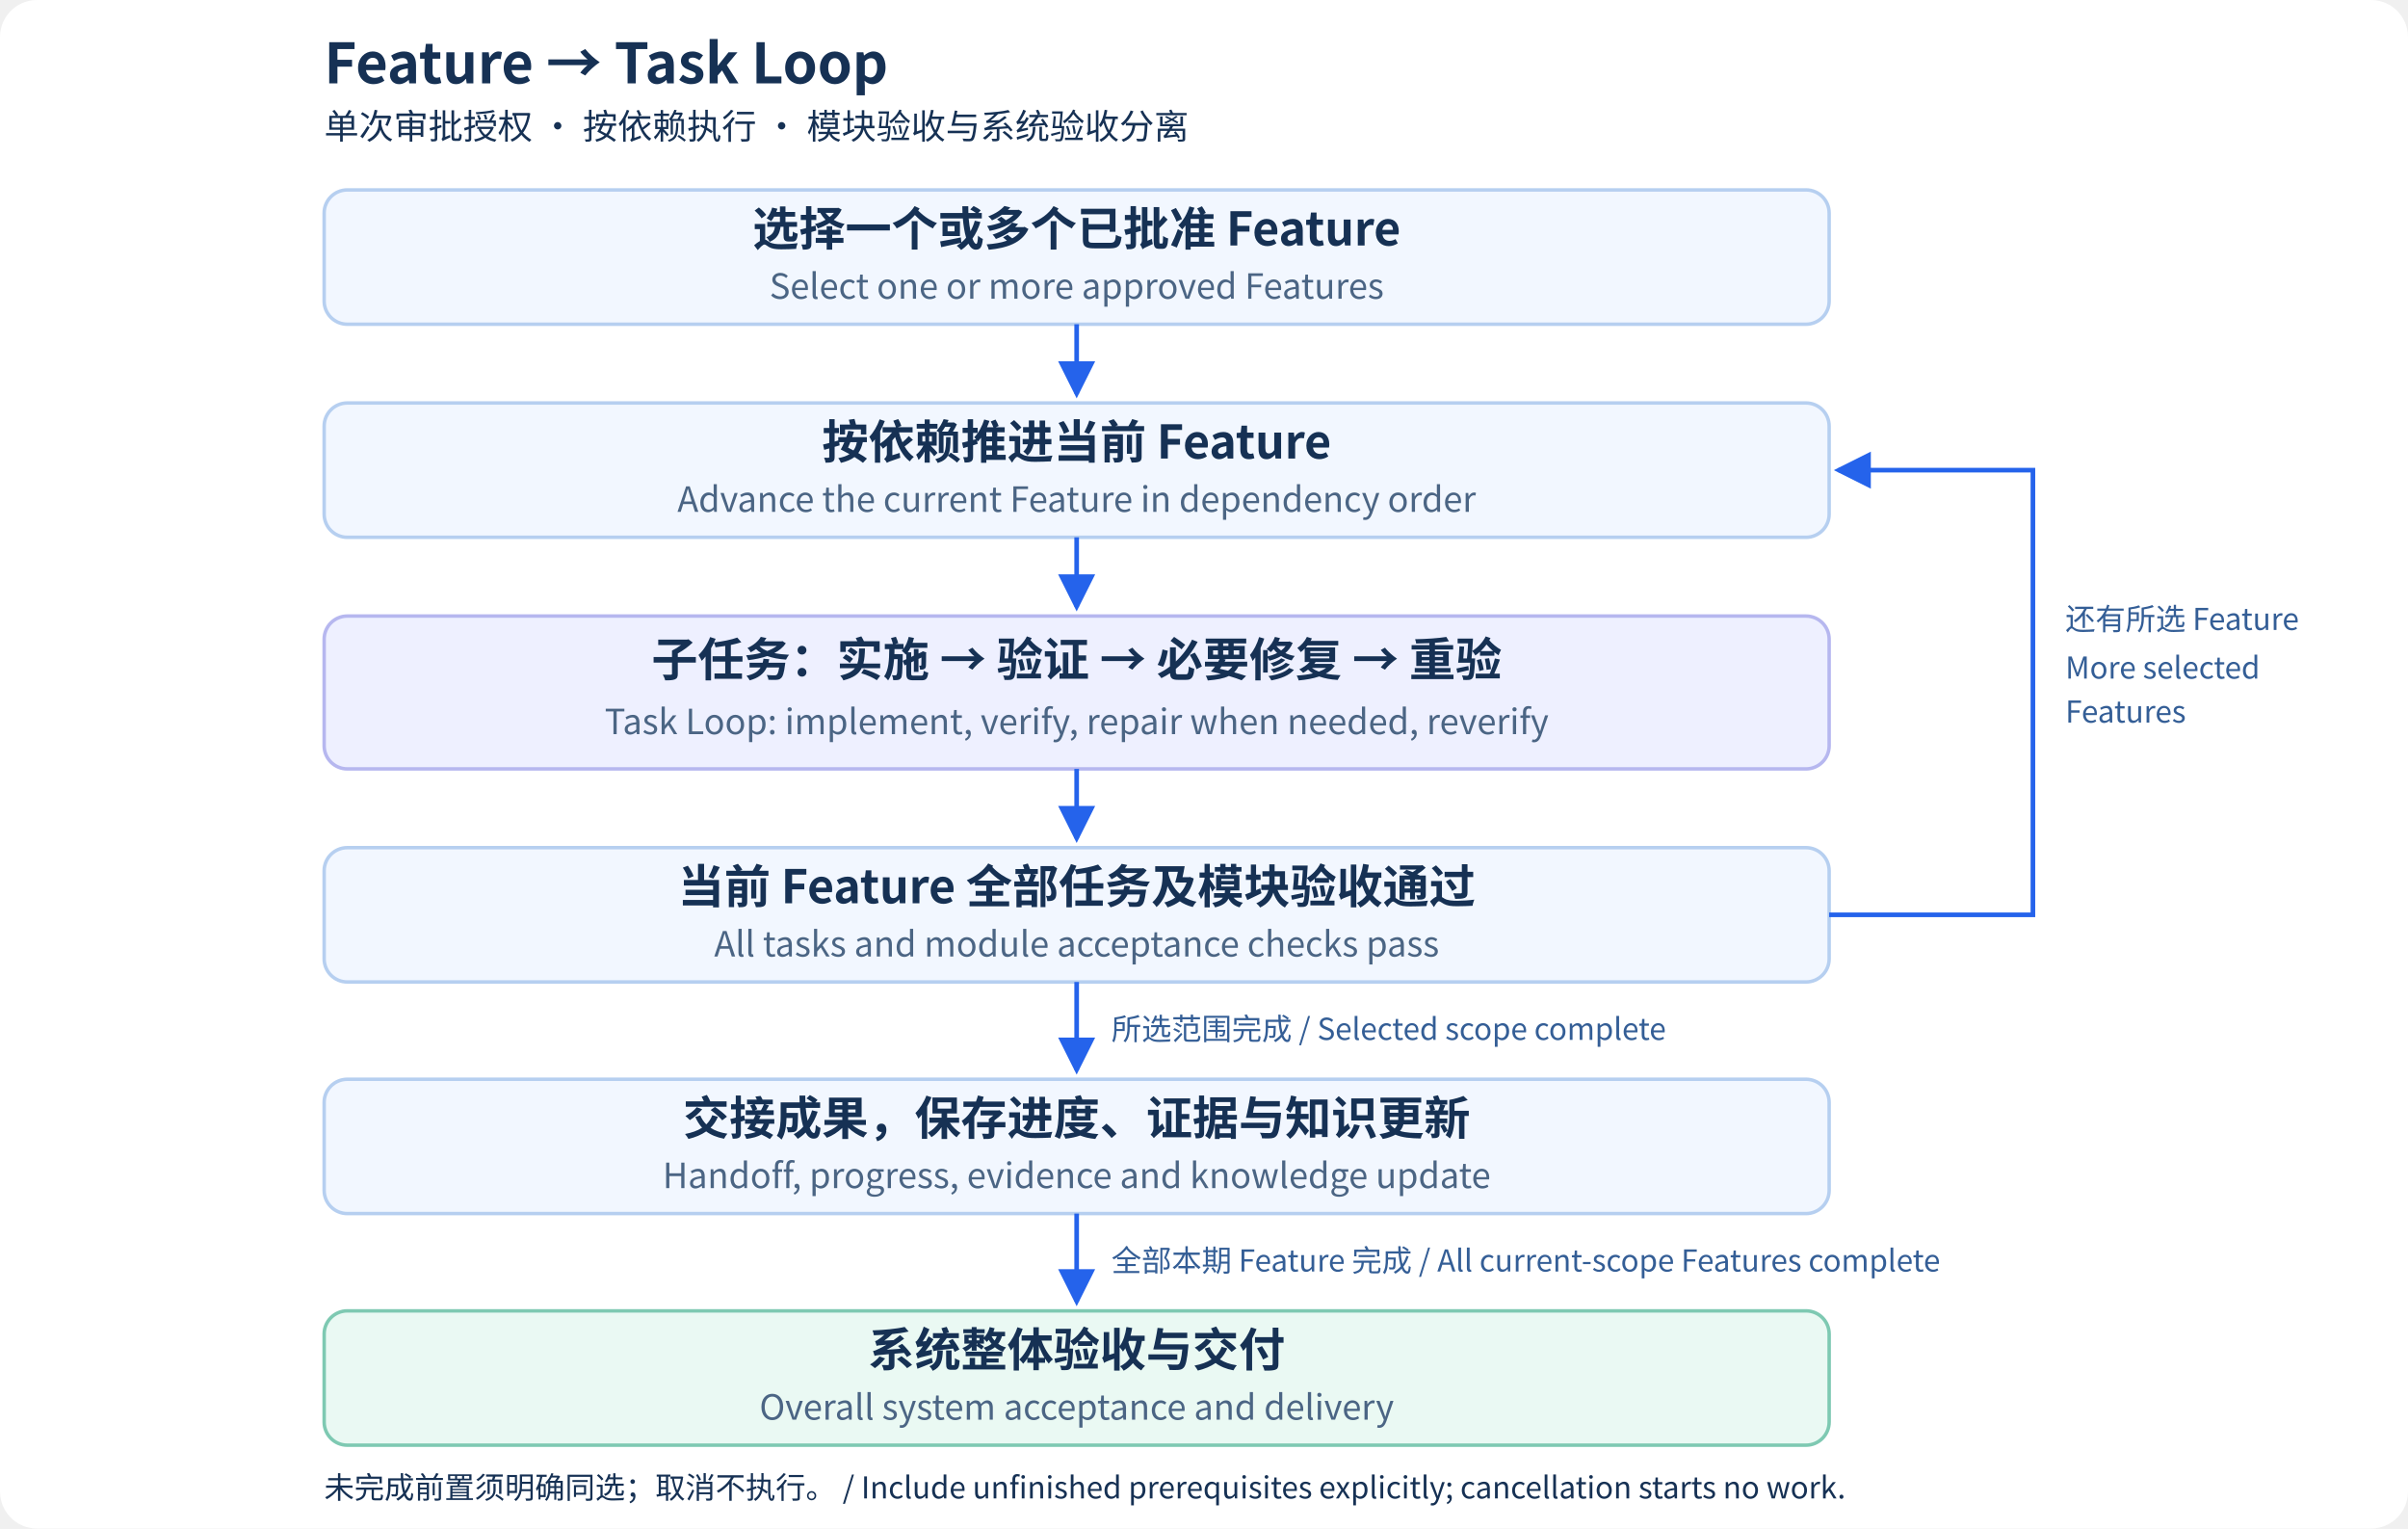
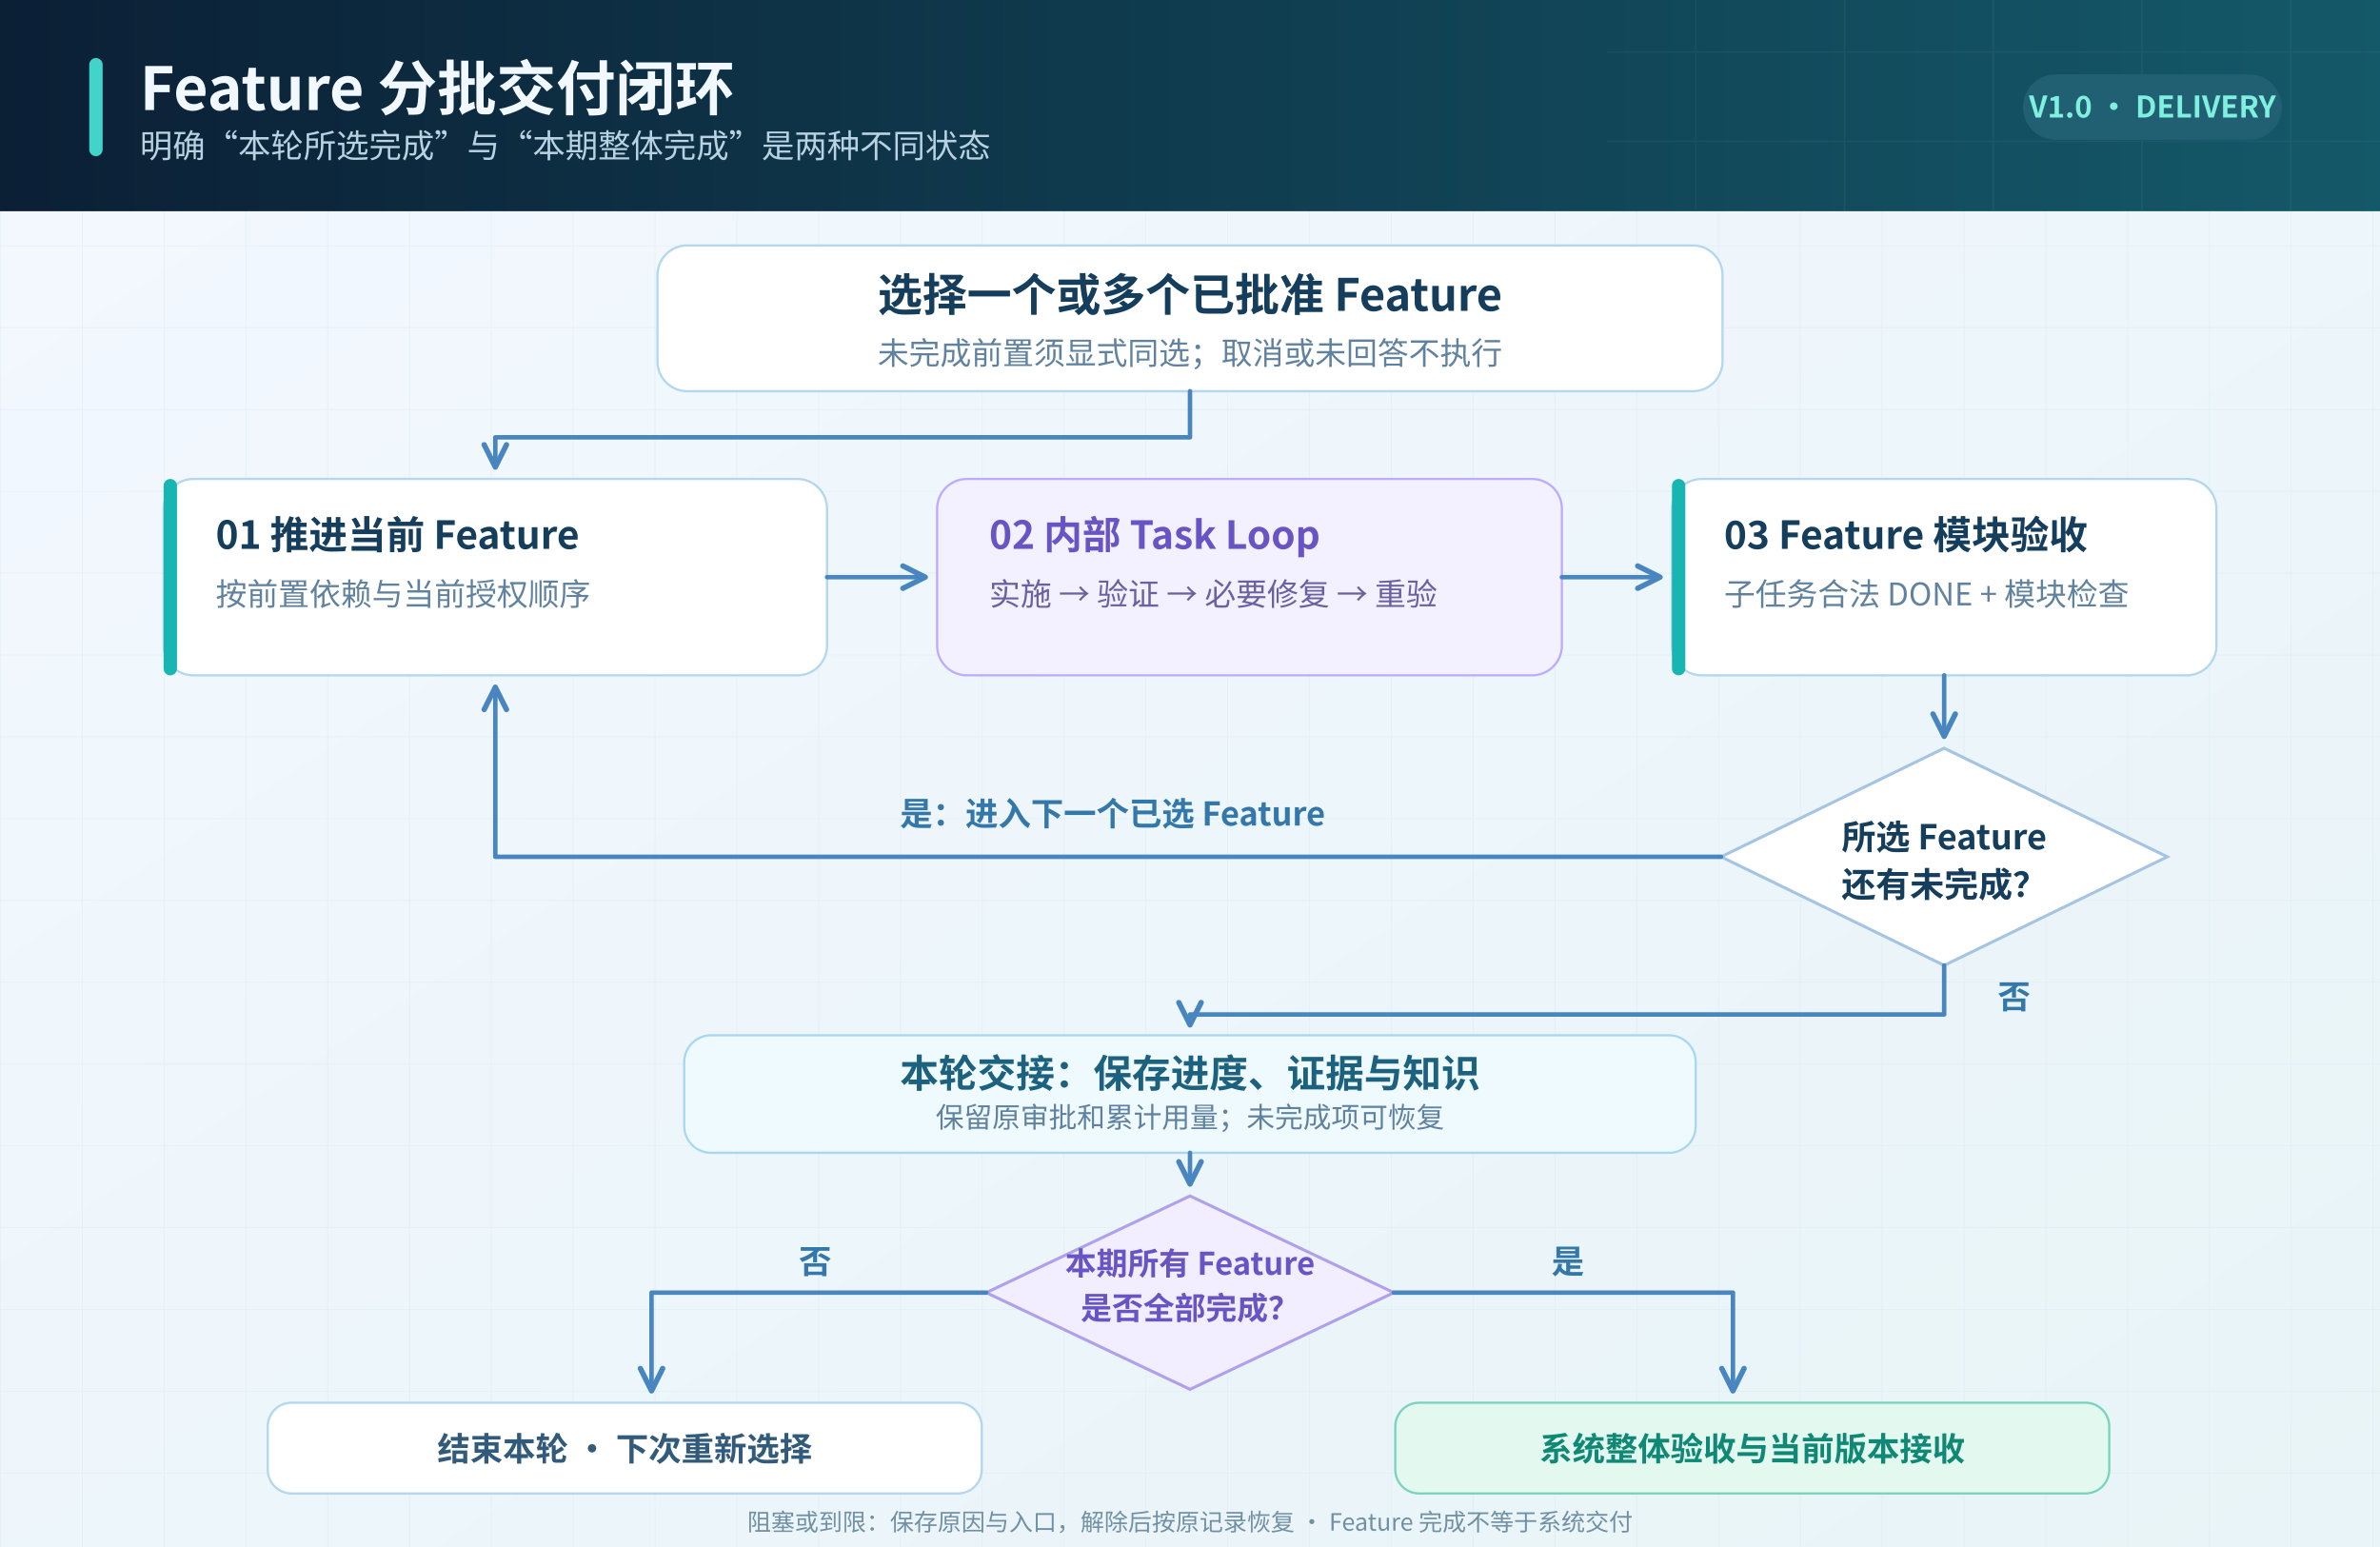
- <svg xmlns="http://www.w3.org/2000/svg" viewBox="0 0 1040 660" role="img" aria-labelledby="title desc">
+ <svg xmlns="http://www.w3.org/2000/svg" width="1600" height="1040" viewBox="0 0 1600 1040" role="img" aria-labelledby="title desc">
  <defs>
-     <marker id="arrow" markerWidth="8" markerHeight="8" refX="7" refY="4" orient="auto">
-       <path d="M0 0 L8 4 L0 8 Z" fill="#2563eb" />
+     <linearGradient id="header">
+       <stop stop-color="#0b1f35" />
+       <stop offset="1" stop-color="#145969" />
+     </linearGradient>
+     <linearGradient id="paper" x2="1" y2="1">
+       <stop stop-color="#f3f8ff" />
+       <stop offset="1" stop-color="#e8f4f7" />
+     </linearGradient>
+     <pattern id="grid" width="55" height="55" patternUnits="userSpaceOnUse">
+       <path d="M55 0H0V55" fill="none" stroke="#b8d5ee" stroke-opacity=".22" />
+     </pattern>
+     <marker id="arrow" markerWidth="7" markerHeight="7" refX="6" refY="3.5" orient="auto">
+       <path d="m1 1 5 2.5L1 6" fill="none" stroke="#4985be" stroke-width="1.2" stroke-linecap="round" stroke-linejoin="round" />
    </marker>
    <style>
-       text { font-family: "Segoe UI", "Microsoft YaHei", "Noto Sans CJK SC", sans-serif; fill: #163154; }
-       .node { fill: #f2f7ff; stroke: #b6cff0; stroke-width: 1.5; }
-       .main { font-size: 20px; font-weight: 600; text-anchor: middle; }
-       .sub { font-size: 15px; fill: #4b6584; text-anchor: middle; }
-       .edge { fill: none; stroke: #2563eb; stroke-width: 2; marker-end: url(#arrow); }
-       .label { font-size: 13px; fill: #345e96; }
-     </style>
+     text { font-family: "Microsoft YaHei", "Noto Sans CJK SC", "Segoe UI", sans-serif; fill: #153d5c; }
+     .title { font-size: 40px; font-weight: 700; fill: #f1f8ff; }
+     .subtitle { font-size: 22px; fill: #b8d2e1; }
+     .heading { font-size: 30px; font-weight: 700; }
+     .skill { font-size: 30px; font-weight: 700; fill: #0e768e; }
+     .body { font-size: 22px; fill: #315a7b; }
+     .muted { font-size: 21px; fill: #61829f; }
+     .center { text-anchor: middle; }
+     .small { font-size: 17px; font-weight: 600; fill: #118d91; }
+     .card { fill: #fff; stroke: #b2d7ee; stroke-width: 1.5; }
+     .edge { fill: none; stroke: #4985be; stroke-width: 3; marker-end: url(#arrow); stroke-linejoin: round; stroke-linecap: round; }
+     .purple { fill: #6855c3; }
+     .decision { font-size: 23px; font-weight: 700; text-anchor: middle; }
+   </style>
  </defs>
-   <rect width="1040" height="660" rx="16" fill="#fff" />
-   <text x="140" y="36" font-size="24" font-weight="700">Feature → Task Loop</text>
-   <text x="140" y="60" font-size="15" fill="#4b6584">单次审批授权 · 按依赖执行 · 模块验收与系统验收分离</text>
-   <rect class="node" x="140" y="82" width="650" height="58" rx="10" />
-   <text class="main" x="465" y="106">选择一个或多个已批准 Feature</text>
-   <text class="sub" x="465" y="129">Select one or more approved Features</text>
-   <path class="edge" d="M465 140 V170" />
-   <rect class="node" x="140" y="174" width="650" height="58" rx="10" />
-   <text class="main" x="465" y="198">按依赖推进当前 Feature</text>
-   <text class="sub" x="465" y="221">Advance the current Feature in dependency order</text>
-   <path class="edge" d="M465 232 V262" />
-   <rect x="140" y="266" width="650" height="66" rx="10" fill="#eef0ff" stroke="#b6b7ef" stroke-width="1.5" />
-   <text class="main" x="465" y="292">子任务：实施 → 验证 → 必要修复 → 重验</text>
-   <text class="sub" x="465" y="317">Task Loop: implement, verify, repair when needed, reverify</text>
-   <path class="edge" d="M465 332 V362" />
-   <rect class="node" x="140" y="366" width="650" height="58" rx="10" />
-   <text class="main" x="465" y="390">当前 Feature 全部任务及模块验收通过</text>
-   <text class="sub" x="465" y="413">All tasks and module acceptance checks pass</text>
-   <path class="edge" d="M790 395 H878 V203 H794" />
-   <text class="label" x="892" y="272">还有所选 Feature</text>
-   <text class="label" x="892" y="293">More selected</text>
-   <text class="label" x="892" y="312">Features</text>
-   <path class="edge" d="M465 424 V462" />
-   <text class="label" x="480" y="449">所选范围完成 / Selected scope complete</text>
-   <rect class="node" x="140" y="466" width="650" height="58" rx="10" />
-   <text class="main" x="465" y="490">交接成果，保存进度、证据与知识更新</text>
-   <text class="sub" x="465" y="513">Handoff, progress, evidence and knowledge update</text>
-   <path class="edge" d="M465 524 V562" />
-   <text class="label" x="480" y="549">全部本期 Feature 完成 / All current-scope Features complete</text>
-   <rect x="140" y="566" width="650" height="58" rx="10" fill="#eaf9f3" stroke="#7ec9b2" stroke-width="1.5" />
-   <text class="main" x="465" y="590">系统整体验收与交付</text>
-   <text class="sub" x="465" y="613">Overall system acceptance and delivery</text>
-   <text x="140" y="647" font-size="13" fill="#4b6584">未完成前置须明确同选；取消不执行。 / Include unfinished prerequisites explicitly; cancellation starts no work.</text>
+   <rect width="1600" height="1040" fill="url(#paper)" />
+   <rect width="1600" height="1040" fill="url(#grid)" />
+   <path d="M0 0H1600V142H0Z" fill="url(#header)" />
+   <g stroke="#5182a1" opacity=".14">
+     <path d="M1080 35H1600M1080 95H1600M1140 0V142M1240 0V142M1340 0V142M1440 0V142M1540 0V142" />
+   </g>
+   <rect x="60" y="39" width="9" height="66" rx="4.5" fill="#42d4c8" />
+   <rect x="1360" y="50" width="174" height="44" rx="22" fill="#206072" />
+   <text x="1447" y="79" class="center" style="font-size:20px;font-weight:700;fill:#7ff0df">V1.0 · DELIVERY</text>
+   <text x="94" y="74" class="title">Feature 分批交付闭环</text>
+   <text x="94" y="106" class="subtitle">明确“本轮所选完成”与“本期整体完成”是两种不同状态</text>
+   <rect class="card" x="442" y="165" width="716" height="98" rx="20" />
+   <text x="800" y="209" class="heading center">选择一个或多个已批准 Feature</text>
+   <text x="800" y="245" class="muted center">未完成前置须显式同选；取消或未回答不执行</text>
+   <path class="edge" d="M800 263V294H333V314" />
+   <rect class="card" x="110" y="322" width="446" height="132" rx="20" />
+   <rect x="110" y="322" width="9" height="132" rx="4.5" fill="#18b5b3" />
+   <text x="145" y="369" class="heading" style="font-size:26px">01 推进当前 Feature</text>
+   <text x="145" y="407" class="muted">按前置依赖与当前授权顺序</text>
+   <path class="edge" d="M556 388H622" />
+   <rect x="630" y="322" width="420" height="132" rx="20" fill="#f3f0ff" stroke="#bcacff" stroke-width="1.5" />
+   <text x="665" y="369" class="heading purple" style="font-size:26px">02 内部 Task Loop</text>
+   <text x="665" y="407" class="muted" style="fill:#6b60a0">实施 → 验证 → 必要修复 → 重验</text>
+   <path class="edge" d="M1050 388H1116" />
+   <rect class="card" x="1124" y="322" width="366" height="132" rx="20" />
+   <rect x="1124" y="322" width="9" height="132" rx="4.5" fill="#18b5b3" />
+   <text x="1159" y="369" class="heading" style="font-size:26px">03 Feature 模块验收</text>
+   <text x="1159" y="407" class="muted">子任务合法 DONE + 模块检查</text>
+   <path class="edge" d="M1307 454V495" />
+   <path d="m1307 503 150 73-150 73-150-73Z" fill="#fff" stroke="#a5c3e2" stroke-width="2" />
+   <text x="1307" y="571" class="decision">所选 Feature</text>
+   <text x="1307" y="603" class="decision">还有未完成？</text>
+   <path class="edge" d="M1157 576H333V462" />
+   <text x="605" y="555" class="body" style="font-weight:700;fill:#3478aa">是：进入下一个已选 Feature</text>
+   <path class="edge" d="M1307 649V682H800V689" />
+   <text x="1343" y="678" class="body" style="font-weight:700;fill:#3478aa">否</text>
+   <rect x="460" y="696" width="680" height="79" rx="18" fill="#effaff" stroke="#a8d8ef" stroke-width="1.5" />
+   <text x="800" y="731" class="heading center" style="font-size:26px;fill:#1c627e">本轮交接：保存进度、证据与知识</text>
+   <text x="800" y="758" class="muted center" style="font-size:19px">保留原审批和累计用量；未完成项可恢复</text>
+   <path class="edge" d="M800 775V796" />
+   <path d="m800 804 137 65-137 65-137-65Z" fill="#f2eeff" stroke="#afa0ec" stroke-width="2" />
+   <text x="800" y="857" class="decision purple" style="font-size:21px">本期所有 Feature</text>
+   <text x="800" y="887" class="decision purple" style="font-size:21px">是否全部完成？</text>
+   <path class="edge" d="M663 869H438V935" />
+   <path class="edge" d="M937 869H1165V935" />
+   <text x="537" y="856" class="body" style="font-weight:700;fill:#3478aa">否</text>
+   <text x="1043" y="856" class="body" style="font-weight:700;fill:#3478aa">是</text>
+   <rect class="card" x="180" y="943" width="480" height="61" rx="16" />
+   <text x="420" y="982" class="body center" style="font-weight:700">结束本轮 · 下次重新选择</text>
+   <rect x="938" y="943" width="480" height="61" rx="16" fill="#e3f8ef" stroke="#7ad4bc" stroke-width="1.5" />
+   <text x="1178" y="982" class="body center" style="font-weight:700;fill:#108876">系统整体验收与当前版本接收</text>
+   <text x="800" y="1029" class="center" style="font-size:16px;fill:#7190a4">阻塞或到限：保存原因与入口，解除后按原记录恢复 · Feature 完成不等于系统交付</text>
</svg>
